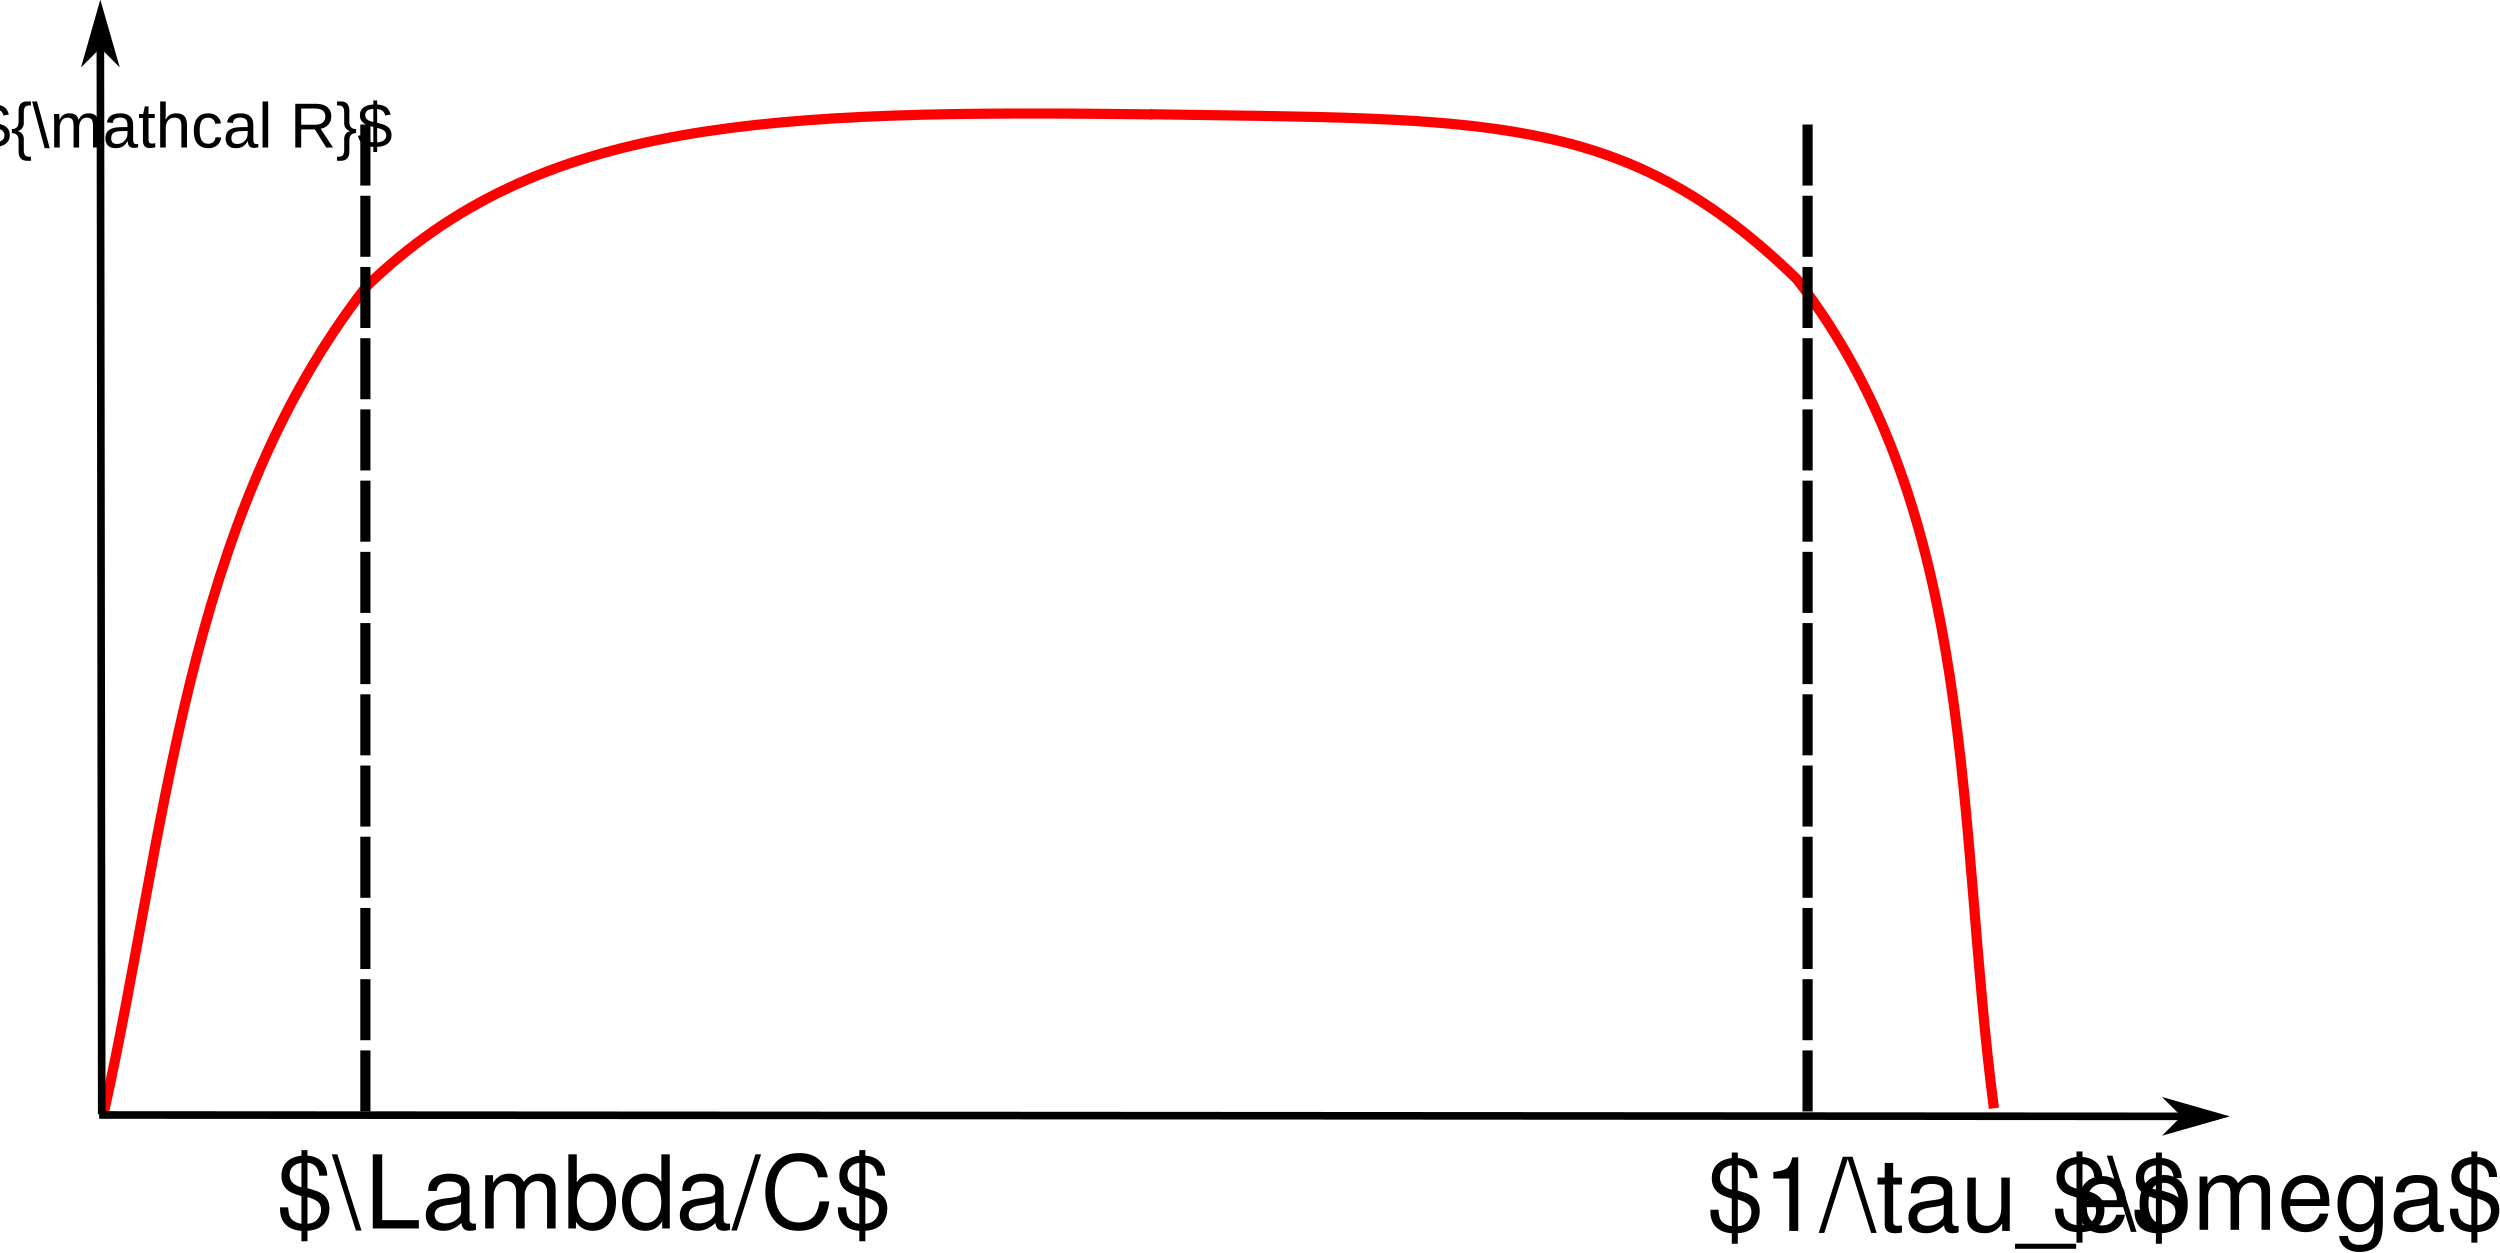
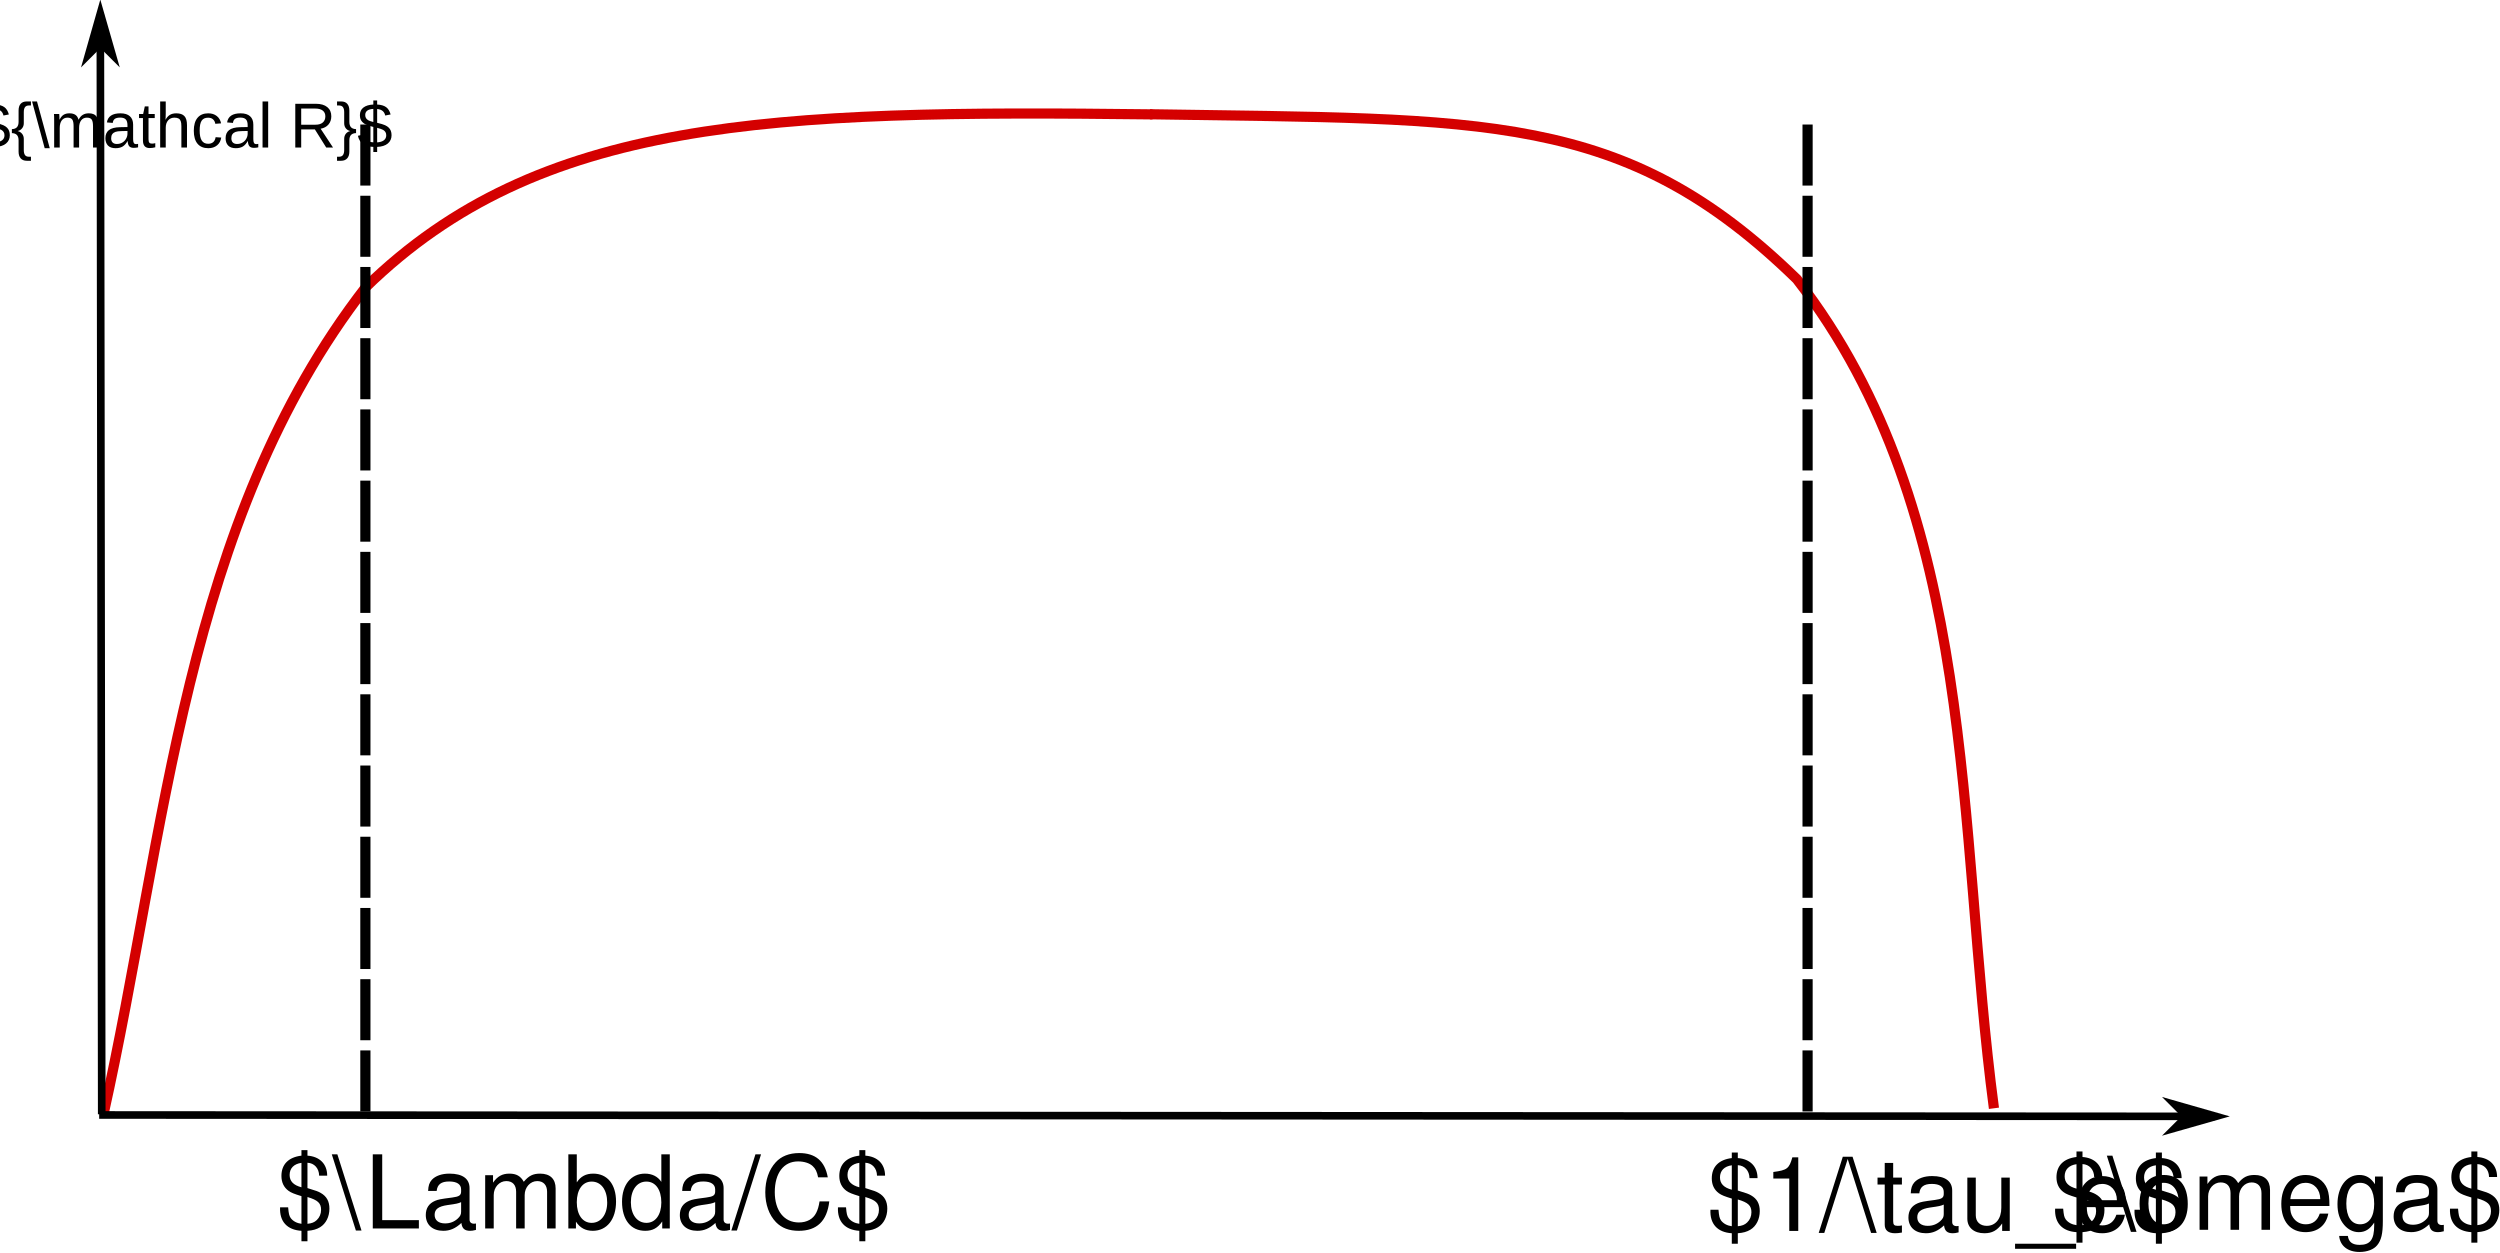
<svg xmlns="http://www.w3.org/2000/svg" xml:space="preserve" width="10.92in" height="5.469in" viewBox="0 0 786.275 393.744" id="svg2" version="1.1">
  <defs id="defs30">
    <marker orient="auto" refY="0" refX="0" id="Arrow1Mend" style="overflow:visible">
      <path id="path5217" d="M 0,0 5,-5 -12.5,0 5,5 0,0 Z" style="fill-rule:evenodd;stroke:#000000;stroke-width:1pt" transform="matrix(-0.4,0,0,-0.4,-4,0)" />
    </marker>
    <marker style="overflow:visible" id="marker6005" refX="0" refY="0" orient="auto">
      <path transform="matrix(-0.4,0,0,-0.4,-4,0)" style="fill:#000000;fill-opacity:1;fill-rule:evenodd;stroke:#000000;stroke-width:1pt;stroke-opacity:1" d="M 0,0 5,-5 -12.5,0 5,5 0,0 Z" id="path6007" />
    </marker>
    <marker style="overflow:visible" id="marker6005-3" refX="0" refY="0" orient="auto">
      <path transform="matrix(-0.4,0,0,-0.4,-4,0)" style="fill:#000000;fill-opacity:1;fill-rule:evenodd;stroke:#000000;stroke-width:1pt;stroke-opacity:1" d="M 0,0 5,-5 -12.5,0 5,5 0,0 Z" id="path6007-6" />
    </marker>
    <marker orient="auto" refY="0" refX="0" id="Arrow1Mend-7" style="overflow:visible">
      <path id="path4167" d="M 0,0 5,-5 -12.5,0 5,5 0,0 Z" style="fill:#000000;fill-opacity:1;fill-rule:evenodd;stroke:#000000;stroke-width:1pt;stroke-opacity:1" transform="matrix(-0.4,0,0,-0.4,-4,0)" />
    </marker>
  </defs>
-   <g id="g71">
-     <g transform="matrix(1,0,0,-1,-56.66284,439.5155)" style="fill:none;stroke:#ff0000;stroke-width:3.2;stroke-linecap:butt;stroke-linejoin:miter;stroke-miterlimit:4;stroke-dasharray:none" id="g10">
-       <path style="stroke-width:3.2;stroke-miterlimit:4;stroke-dasharray:none" id="path12" d="m 89.244,89.244 c 19.722,88.205 25.202,186.16 82.532,260.054 54.469,53.054 126.653,55.732 247.356,54.268" />
-     </g>
-     <g transform="matrix(-1,0,0,-1,716.3584,437.7923)" style="fill:none;stroke:#ff0000;stroke-width:3.2;stroke-linecap:butt;stroke-linejoin:miter;stroke-miterlimit:4;stroke-dasharray:none" id="g10-3">
-       <path style="stroke-width:3.2;stroke-miterlimit:4;stroke-dasharray:none" id="path12-6" d="m 89.244,89.244 c 11.704,88.205 4.65,186.869 61.98,260.762 54.469,53.054 97.66,50.15 203.48,51.875" />
-     </g>
-     <path id="path3355" d="M 114.916,349.544 V 39.138" style="fill:none;fill-rule:evenodd;stroke:#000000;stroke-width:3.2;stroke-linecap:butt;stroke-linejoin:miter;stroke-miterlimit:4;stroke-dasharray:19.2, 3.2;stroke-dashoffset:0;stroke-opacity:1" />
-     <path id="path3355-6" d="M 568.501,349.544 V 39.138" style="fill:none;fill-rule:evenodd;stroke:#000000;stroke-width:3.2;stroke-linecap:butt;stroke-linejoin:miter;stroke-miterlimit:4;stroke-dasharray:19.2, 3.2;stroke-dashoffset:0;stroke-opacity:1" />
-     <path id="path4152" d="m 31.191,350.649 665.377,0.441" style="fill:none;fill-rule:evenodd;stroke:#000000;stroke-width:2.4;stroke-linecap:butt;stroke-linejoin:miter;stroke-miterlimit:4;stroke-dasharray:none;stroke-opacity:1;marker-end:url(#marker6005-3)" />
-     <path id="path4152-7" d="M 31.995,350.42 31.554,4.584" style="fill:none;fill-rule:evenodd;stroke:#000000;stroke-width:2.4;stroke-linecap:butt;stroke-linejoin:miter;stroke-miterlimit:4;stroke-dasharray:none;stroke-opacity:1;marker-end:url(#Arrow1Mend-7)" />
+   <g id="g10" style="fill:none;stroke:#d40000;stroke-width:3.2;stroke-linecap:butt;stroke-linejoin:miter;stroke-miterlimit:4;stroke-dasharray:none;stroke-opacity:1" transform="matrix(1,0,0,-1,-56.66284,439.5155)">
+     <path d="m 89.244,89.244 c 19.722,88.205 25.202,186.16 82.532,260.054 54.469,53.054 126.653,55.732 247.356,54.268" id="path12" style="stroke-width:3.2;stroke-miterlimit:4;stroke-dasharray:none;stroke:#d40000;stroke-opacity:1" />
  </g>
+   <g id="g10-3" style="fill:none;stroke:#d40000;stroke-width:3.2;stroke-linecap:butt;stroke-linejoin:miter;stroke-miterlimit:4;stroke-dasharray:none;stroke-opacity:1" transform="rotate(180,358.1792,218.8962)">
+     <path d="m 89.244,89.244 c 11.704,88.205 4.65,186.869 61.98,260.762 54.469,53.054 97.66,50.15 203.48,51.875" id="path12-6" style="stroke-width:3.2;stroke-miterlimit:4;stroke-dasharray:none;stroke:#d40000;stroke-opacity:1" />
+   </g>
+   <path style="fill:none;fill-rule:evenodd;stroke:#000000;stroke-width:3.2;stroke-linecap:butt;stroke-linejoin:miter;stroke-miterlimit:4;stroke-dasharray:19.2, 3.2;stroke-dashoffset:0;stroke-opacity:1" d="M 114.916,349.544 V 39.138" id="path3355" />
+   <path style="fill:none;fill-rule:evenodd;stroke:#000000;stroke-width:3.2;stroke-linecap:butt;stroke-linejoin:miter;stroke-miterlimit:4;stroke-dasharray:19.2, 3.2;stroke-dashoffset:0;stroke-opacity:1" d="M 568.501,349.544 V 39.138" id="path3355-6" />
+   <path style="fill:none;fill-rule:evenodd;stroke:#000000;stroke-width:2.4;stroke-linecap:butt;stroke-linejoin:miter;stroke-miterlimit:4;stroke-dasharray:none;stroke-opacity:1;marker-end:url(#marker6005-3)" d="m 31.191,350.649 665.377,0.441" id="path4152" />
+   <path style="fill:none;fill-rule:evenodd;stroke:#000000;stroke-width:2.4;stroke-linecap:butt;stroke-linejoin:miter;stroke-miterlimit:4;stroke-dasharray:none;stroke-opacity:1;marker-end:url(#Arrow1Mend-7)" d="M 31.995,350.42 31.554,4.584" id="path4152-7" />
  <g id="g61">
    <text id="text3392-7" y="386.768" x="645.074" style="font-style:normal;font-variant:normal;font-weight:normal;font-stretch:normal;line-height:0%;font-family:'Nimbus Sans L';-inkscape-font-specification:Sans;letter-spacing:0px;word-spacing:0px;fill:#000000;fill-opacity:1;stroke:none;stroke-width:1px;stroke-linecap:butt;stroke-linejoin:miter;stroke-opacity:1" xml:space="preserve">
      <tspan style="font-size:32px;line-height:1.25" y="386.768" x="645.074" id="tspan3394-5">$\omega$</tspan>
    </text>
    <text id="text3392-7-3" y="386.348" x="86.808" style="font-style:normal;font-variant:normal;font-weight:normal;font-stretch:normal;line-height:0%;font-family:'Nimbus Sans L';-inkscape-font-specification:Sans;letter-spacing:0px;word-spacing:0px;fill:#000000;fill-opacity:1;stroke:none;stroke-width:1px;stroke-linecap:butt;stroke-linejoin:miter;stroke-opacity:1" xml:space="preserve">
      <tspan style="font-size:32px;line-height:1.25" y="386.348" x="86.808" id="tspan3394-5-5">$\Lambda/C$</tspan>
    </text>
    <text id="text3392-7-3-6" y="387.112" x="536.667" style="font-style:normal;font-variant:normal;font-weight:normal;font-stretch:normal;line-height:0%;font-family:'Nimbus Sans L';-inkscape-font-specification:Sans;letter-spacing:0px;word-spacing:0px;fill:#000000;fill-opacity:1;stroke:none;stroke-width:1px;stroke-linecap:butt;stroke-linejoin:miter;stroke-opacity:1" xml:space="preserve">
      <tspan style="font-size:32px;line-height:1.25" y="387.112" x="536.667" id="tspan3394-5-5-2">$1/\tau_e$</tspan>
    </text>
    <text id="text3349-6" y="46.386" x="-7.715" style="font-style:normal;font-variant:normal;font-weight:normal;font-stretch:normal;line-height:0%;font-family:msbm10;-inkscape-font-specification:msbm10;letter-spacing:0px;word-spacing:0px;fill:#000000;fill-opacity:1;stroke:none;stroke-width:1px;stroke-linecap:butt;stroke-linejoin:miter;stroke-opacity:1" xml:space="preserve">
      <tspan style="font-style:normal;font-variant:normal;font-weight:normal;font-stretch:normal;font-size:20px;line-height:1.25;font-family:'Liberation Sans';-inkscape-font-specification:'Liberation Sans'" y="46.386" x="-7.715" id="tspan3351-0">${\mathcal R}$</tspan>
    </text>
  </g>
</svg>
